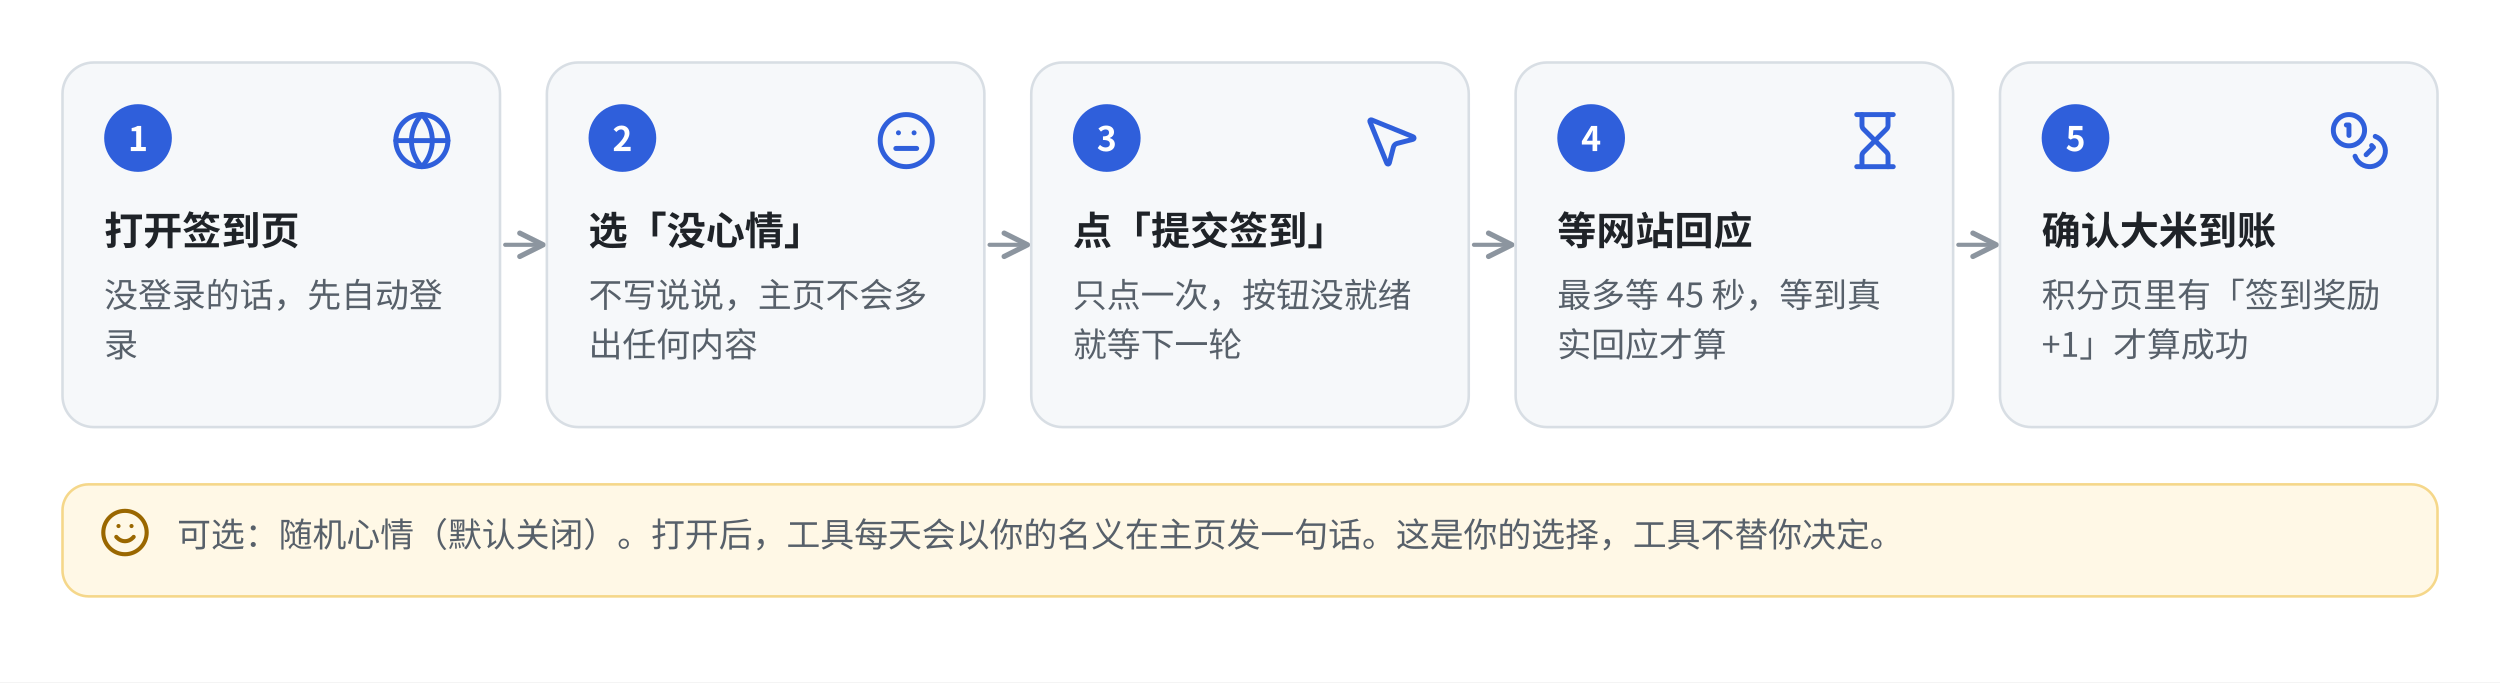
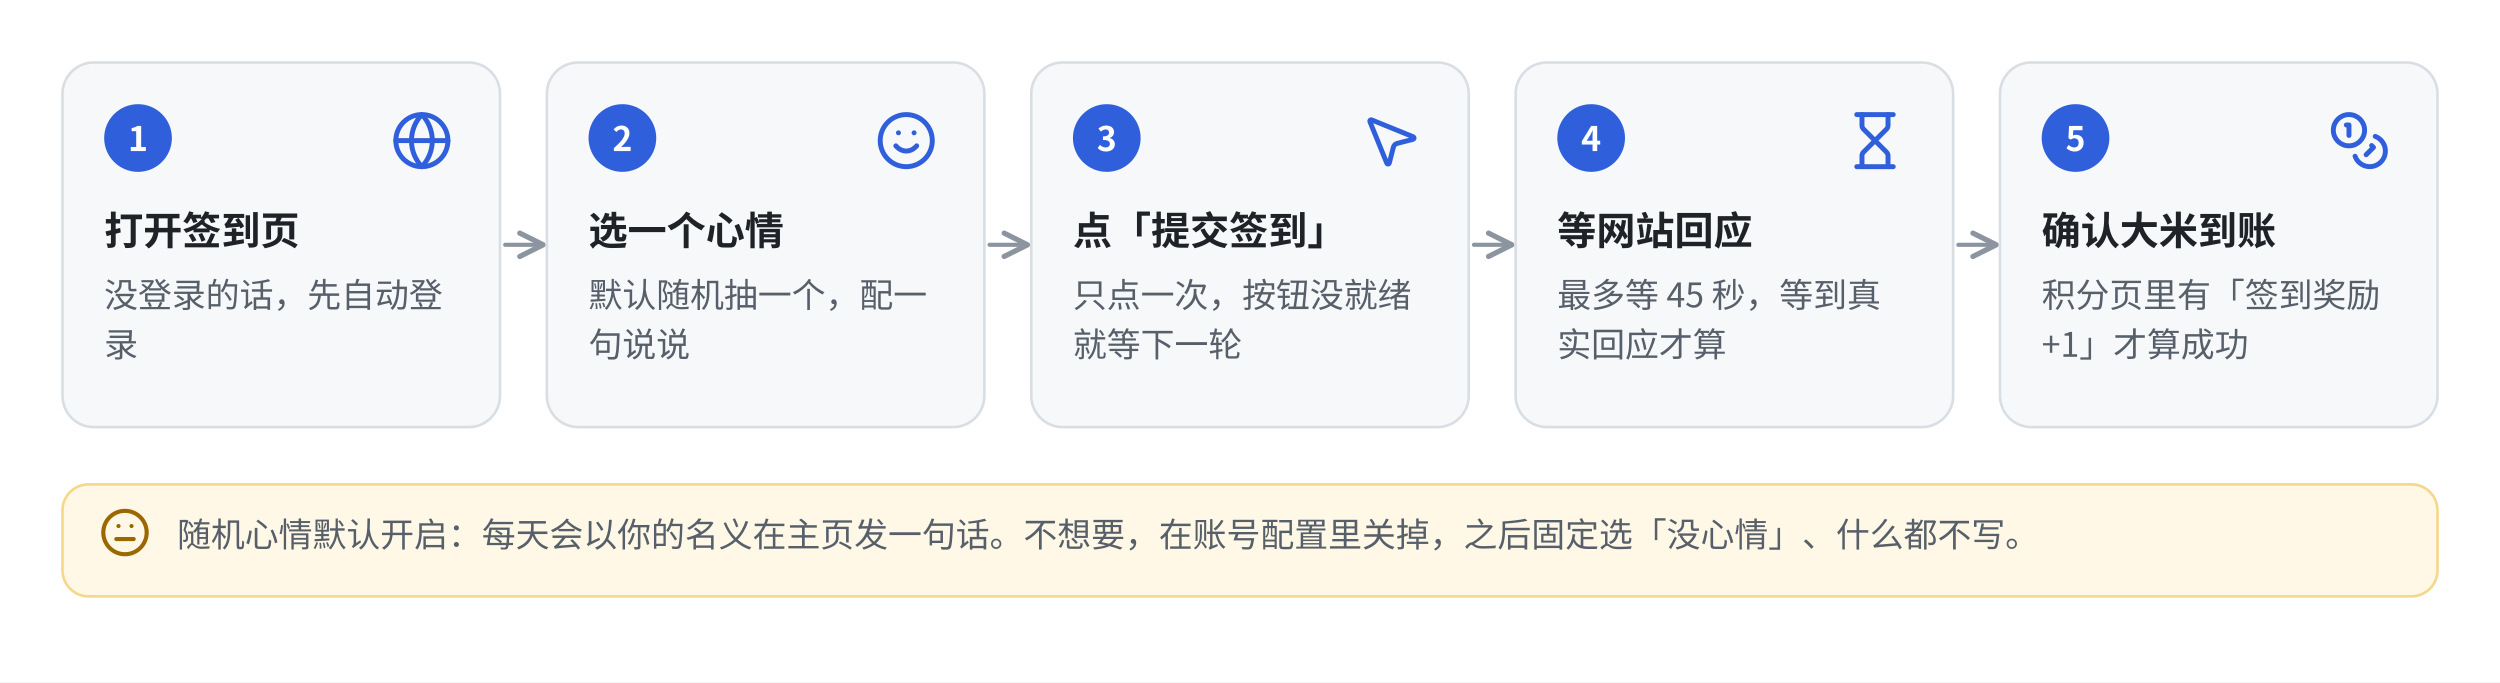
<svg xmlns="http://www.w3.org/2000/svg" width="960" height="262" viewBox="0 0 960 262" role="img" aria-label="自动签到：五个步骤">
  <style>
text{font-family:-apple-system,BlinkMacSystemFont,'Segoe UI','PingFang SC','Hiragino Sans GB','Microsoft YaHei','Noto Sans CJK SC',Helvetica,Arial,sans-serif;fill:#1f2328;font-size:13px}
.h{font-size:15px;font-weight:600}.hb{font-size:17px;font-weight:700}
.s{font-size:13px;fill:#57606a}.xs{font-size:12px;fill:#6f7781}
.mono{font-family:ui-monospace,SFMono-Regular,Menlo,Consolas,'PingFang SC','Microsoft YaHei',monospace;font-size:12px;fill:#57606a}
.w{fill:#ffffff;font-weight:600}
.bg{fill:#ffffff}
.line{stroke:#8c959f;stroke-width:1.6;fill:none;stroke-linecap:round;stroke-linejoin:round}
.line.soft{stroke:#c9d1d9}
.ar{stroke:#8c959f;stroke-width:1.6;fill:none;marker-end:url(#ah);stroke-linecap:round;stroke-linejoin:round}
.ar.blue{stroke:#2f5fdb;marker-end:url(#ah-blue)}.ar.green{stroke:#1a7f37;marker-end:url(#ah-green)}
.ar.red{stroke:#cf222e;marker-end:url(#ah-red)}.ar.amber{stroke:#9a6700;marker-end:url(#ah-amber)}
.ar.dash{stroke-dasharray:5 4}
.ic{fill:none;stroke-width:1.9;stroke-linecap:round;stroke-linejoin:round}
.c-gray{fill:#f6f8fa;stroke:#d8dee4;stroke-width:1}.f-gray{fill:#57606a}.k-gray{stroke:#57606a}.t-gray{fill:#57606a}.ic-gray{stroke:#57606a}.sf-gray{fill:#f6f8fa}.ss-gray{stroke:#d8dee4}
.c-blue{fill:#eef4ff;stroke:#c7d7fe;stroke-width:1}.f-blue{fill:#2f5fdb}.k-blue{stroke:#2f5fdb}.t-blue{fill:#2f5fdb}.ic-blue{stroke:#2f5fdb}.sf-blue{fill:#eef4ff}.ss-blue{stroke:#c7d7fe}
.c-green{fill:#ecfdf3;stroke:#b7e4c7;stroke-width:1}.f-green{fill:#1a7f37}.k-green{stroke:#1a7f37}.t-green{fill:#1a7f37}.ic-green{stroke:#1a7f37}.sf-green{fill:#ecfdf3}.ss-green{stroke:#b7e4c7}
.c-amber{fill:#fff8e6;stroke:#f5d78a;stroke-width:1}.f-amber{fill:#9a6700}.k-amber{stroke:#9a6700}.t-amber{fill:#9a6700}.ic-amber{stroke:#9a6700}.sf-amber{fill:#fff8e6}.ss-amber{stroke:#f5d78a}
.c-red{fill:#fff1f0;stroke:#f7b9b4;stroke-width:1}.f-red{fill:#cf222e}.k-red{stroke:#cf222e}.t-red{fill:#cf222e}.ic-red{stroke:#cf222e}.sf-red{fill:#fff1f0}.ss-red{stroke:#f7b9b4}
.c-purple{fill:#f6f1ff;stroke:#d6c7f5;stroke-width:1}.f-purple{fill:#6e40c9}.k-purple{stroke:#6e40c9}.t-purple{fill:#6e40c9}.ic-purple{stroke:#6e40c9}.sf-purple{fill:#f6f1ff}.ss-purple{stroke:#d6c7f5}
@media (prefers-color-scheme: dark){
text{fill:#e6edf3}.s{fill:#a3adb8}.xs{fill:#8b949e}.mono{fill:#a3adb8}.w{fill:#ffffff}
.bg{fill:#0d1117}
.line{stroke:#6e7681}.line.soft{stroke:#30363d}
.ar{stroke:#6e7681}
.ar.blue{stroke:#79a6ff}.ar.green{stroke:#4ad07a}.ar.red{stroke:#ff7b72}.ar.amber{stroke:#e3b341}
.c-gray{fill:#161b22;stroke:#30363d}.f-gray{fill:#8b949e}.k-gray{stroke:#8b949e}.t-gray{fill:#8b949e}.ic-gray{stroke:#8b949e}.sf-gray{fill:#161b22}.ss-gray{stroke:#30363d}
.c-blue{fill:#12203a;stroke:#2b4a86}.f-blue{fill:#79a6ff}.k-blue{stroke:#79a6ff}.t-blue{fill:#79a6ff}.ic-blue{stroke:#79a6ff}.sf-blue{fill:#12203a}.ss-blue{stroke:#2b4a86}
.c-green{fill:#0f2a1a;stroke:#1f5a33}.f-green{fill:#4ad07a}.k-green{stroke:#4ad07a}.t-green{fill:#4ad07a}.ic-green{stroke:#4ad07a}.sf-green{fill:#0f2a1a}.ss-green{stroke:#1f5a33}
.c-amber{fill:#2e2410;stroke:#6b4f12}.f-amber{fill:#e3b341}.k-amber{stroke:#e3b341}.t-amber{fill:#e3b341}.ic-amber{stroke:#e3b341}.sf-amber{fill:#2e2410}.ss-amber{stroke:#6b4f12}
.c-red{fill:#301416;stroke:#7a2a2e}.f-red{fill:#ff7b72}.k-red{stroke:#ff7b72}.t-red{fill:#ff7b72}.ic-red{stroke:#ff7b72}.sf-red{fill:#301416}.ss-red{stroke:#7a2a2e}
.c-purple{fill:#231a36;stroke:#4a3480}.f-purple{fill:#b083f0}.k-purple{stroke:#b083f0}.t-purple{fill:#b083f0}.ic-purple{stroke:#b083f0}.sf-purple{fill:#231a36}.ss-purple{stroke:#4a3480}
}
</style>
  <defs>
    <marker id="ah" viewBox="0 0 10 10" refX="8.5" refY="5" markerWidth="7" markerHeight="7" orient="auto-start-reverse">
      <path d="M1,1 L9,5 L1,9" fill="none" stroke="#8c959f" stroke-width="1.8" stroke-linecap="round" stroke-linejoin="round" />
    </marker>
    <marker id="ah-blue" viewBox="0 0 10 10" refX="8.5" refY="5" markerWidth="7" markerHeight="7" orient="auto-start-reverse">
      <path d="M1,1 L9,5 L1,9" fill="none" stroke="#2f5fdb" stroke-width="1.8" stroke-linecap="round" stroke-linejoin="round" />
    </marker>
    <marker id="ah-green" viewBox="0 0 10 10" refX="8.5" refY="5" markerWidth="7" markerHeight="7" orient="auto-start-reverse">
      <path d="M1,1 L9,5 L1,9" fill="none" stroke="#1a7f37" stroke-width="1.8" stroke-linecap="round" stroke-linejoin="round" />
    </marker>
    <marker id="ah-red" viewBox="0 0 10 10" refX="8.5" refY="5" markerWidth="7" markerHeight="7" orient="auto-start-reverse">
      <path d="M1,1 L9,5 L1,9" fill="none" stroke="#cf222e" stroke-width="1.8" stroke-linecap="round" stroke-linejoin="round" />
    </marker>
    <marker id="ah-amber" viewBox="0 0 10 10" refX="8.5" refY="5" markerWidth="7" markerHeight="7" orient="auto-start-reverse">
      <path d="M1,1 L9,5 L1,9" fill="none" stroke="#9a6700" stroke-width="1.8" stroke-linecap="round" stroke-linejoin="round" />
    </marker>
  </defs>
  <rect width="960" height="262" class="bg" />
  <rect x="24.0" y="24.0" width="168.0" height="140.0" rx="12" class="c-gray" />
  <circle cx="53.0" cy="53.0" r="13" class="f-blue" />
  <text x="53" y="58" class="w" text-anchor="middle" style="font-size:13px">1</text>
  <g transform="translate(150.0,42.0) scale(1.000)" class="ic ic-blue">
    <circle cx="12" cy="12" r="10" />
    <path d="M12 2a14.5 14.5 0 0 0 0 20 14.5 14.5 0 0 0 0-20" />
    <path d="M2 12h20" />
  </g>
  <text x="40" y="94" class="h">打开签到页</text>
  <text x="40" y="118" class="s">没登录的话，先自动登</text>
  <text x="40" y="137" class="s">录</text>
  <path d="M194.0,94.0 L208.0,94.0" class="ar" />
  <rect x="210.0" y="24.0" width="168.0" height="140.0" rx="12" class="c-gray" />
  <circle cx="239.0" cy="53.0" r="13" class="f-blue" />
  <text x="239" y="58" class="w" text-anchor="middle" style="font-size:13px">2</text>
  <g transform="translate(336.0,42.0) scale(1.000)" class="ic ic-blue">
    <circle cx="12" cy="12" r="10" />
-     <path d="M8 15h8" />
+     <path d="M8 14s1.5 2 4 2 4-2 4-2" />
    <path d="M9 9h.01" />
    <path d="M15 9h.01" />
  </g>
-   <text x="226" y="94" class="h">选「没心情」</text>
-   <text x="226" y="118" class="s">不写说说，主页不会多</text>
-   <text x="226" y="137" class="s">出任何内容</text>
+   <text x="226" y="94" class="h">选一个心情</text>
+   <text x="226" y="118" class="s">默认随机抽一个，配一</text>
+   <text x="226" y="137" class="s">句说说</text>
  <path d="M380.0,94.0 L394.0,94.0" class="ar" />
  <rect x="396.0" y="24.0" width="168.0" height="140.0" rx="12" class="c-gray" />
  <circle cx="425.0" cy="53.0" r="13" class="f-blue" />
  <text x="425" y="58" class="w" text-anchor="middle" style="font-size:13px">3</text>
  <g transform="translate(522.0,42.0) scale(1.000)" class="ic ic-blue">
    <path d="M4.04 4.69a.5.5 0 0 1 .65-.65l16 6.5a.5.5 0 0 1-.06.95l-6.13 1.58a2 2 0 0 0-1.43 1.43l-1.58 6.13a.5.5 0 0 1-.95.06z" />
  </g>
  <text x="412" y="94" class="h">点「提交签到」</text>
  <text x="412" y="118" class="s">只点一次，按钮没就绪</text>
  <text x="412" y="137" class="s">就等下一轮</text>
  <path d="M566.0,94.0 L580.0,94.0" class="ar" />
  <rect x="582.0" y="24.0" width="168.0" height="140.0" rx="12" class="c-gray" />
  <circle cx="611.0" cy="53.0" r="13" class="f-blue" />
  <text x="611" y="58" class="w" text-anchor="middle" style="font-size:13px">4</text>
  <g transform="translate(708.0,42.0) scale(1.000)" class="ic ic-blue">
    <path d="M5 22h14" />
    <path d="M5 2h14" />
    <path d="M17 22v-4.2a2 2 0 0 0-.6-1.4L12 12l-4.4 4.4A2 2 0 0 0 7 17.8V22" />
    <path d="M7 2v4.2a2 2 0 0 0 .6 1.4L12 12l4.4-4.4A2 2 0 0 0 17 6.2V2" />
  </g>
  <text x="598" y="94" class="h">等网站回应</text>
  <text x="598" y="118" class="s">最多等 45 秒，等到真</text>
  <text x="598" y="137" class="s">实回应才算</text>
  <path d="M752.0,94.0 L766.0,94.0" class="ar" />
  <rect x="768.0" y="24.0" width="168.0" height="140.0" rx="12" class="c-gray" />
  <circle cx="797.0" cy="53.0" r="13" class="f-blue" />
  <text x="797" y="58" class="w" text-anchor="middle" style="font-size:13px">5</text>
  <g transform="translate(894.0,42.0) scale(1.000)" class="ic ic-blue">
    <circle cx="8" cy="8" r="6" />
    <path d="M18.09 10.37A6 6 0 1 1 10.34 18" />
    <path d="M7 6h1v4" />
    <path d="m16.71 13.88.7.71-2.82 2.82" />
  </g>
  <text x="784" y="94" class="h">确认大米到账</text>
  <text x="784" y="118" class="s">积分页里有「签到奖励</text>
  <text x="784" y="137" class="s">+1」才算成功</text>
  <rect x="24.0" y="186.0" width="912.0" height="43.0" rx="10" class="c-amber" />
  <g transform="translate(38.0,194.5) scale(0.833)" class="ic ic-amber">
    <circle cx="12" cy="12" r="10" />
-     <path d="M8 14s1.5 2 4 2 4-2 4-2" />
+     <path d="M8 15h8" />
    <path d="M9 9h.01" />
    <path d="M15 9h.01" />
  </g>
-   <text x="68" y="210" class="s">可选：随机心情（默认关闭）。打开后，工具每天会以你的名义在主页发一句话。这是你的选择，工具不替你决定。</text>
+   <text x="68" y="210" class="s">随机心情默认开启：每天会以你的名义在主页发一句话。不想要，在账号配置里关掉，之后固定选「没心情」、什么都不写。</text>
</svg>
